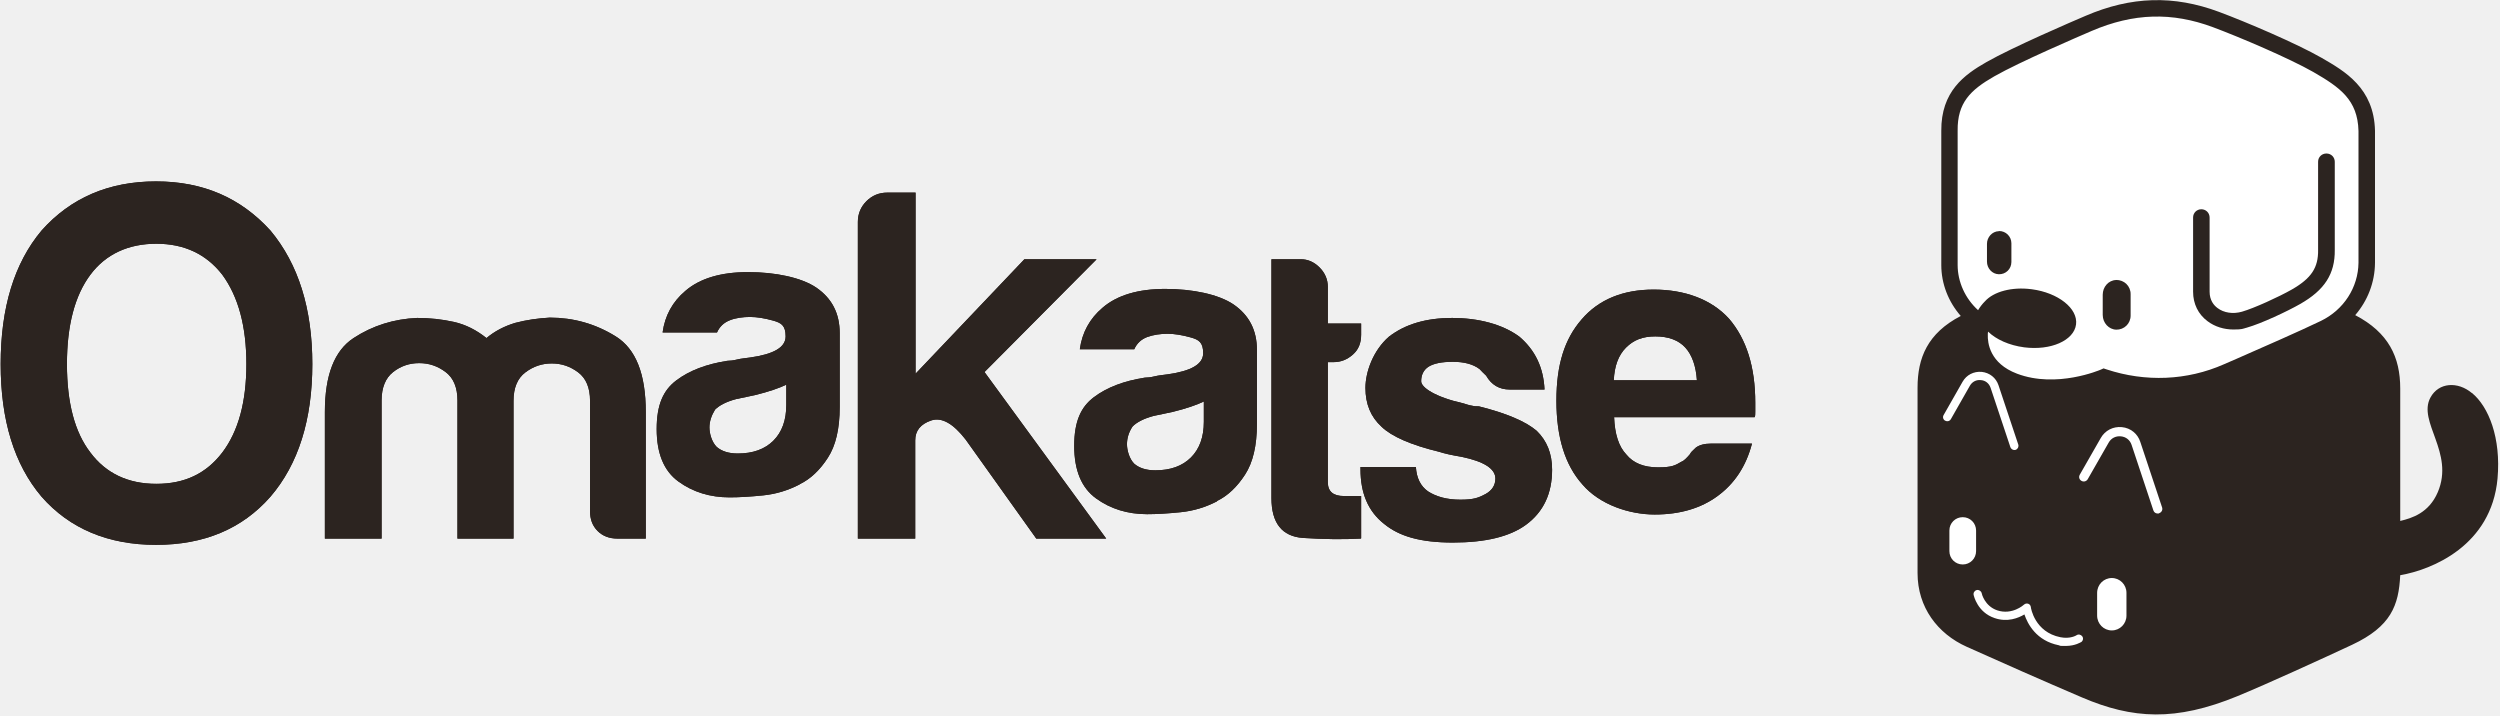
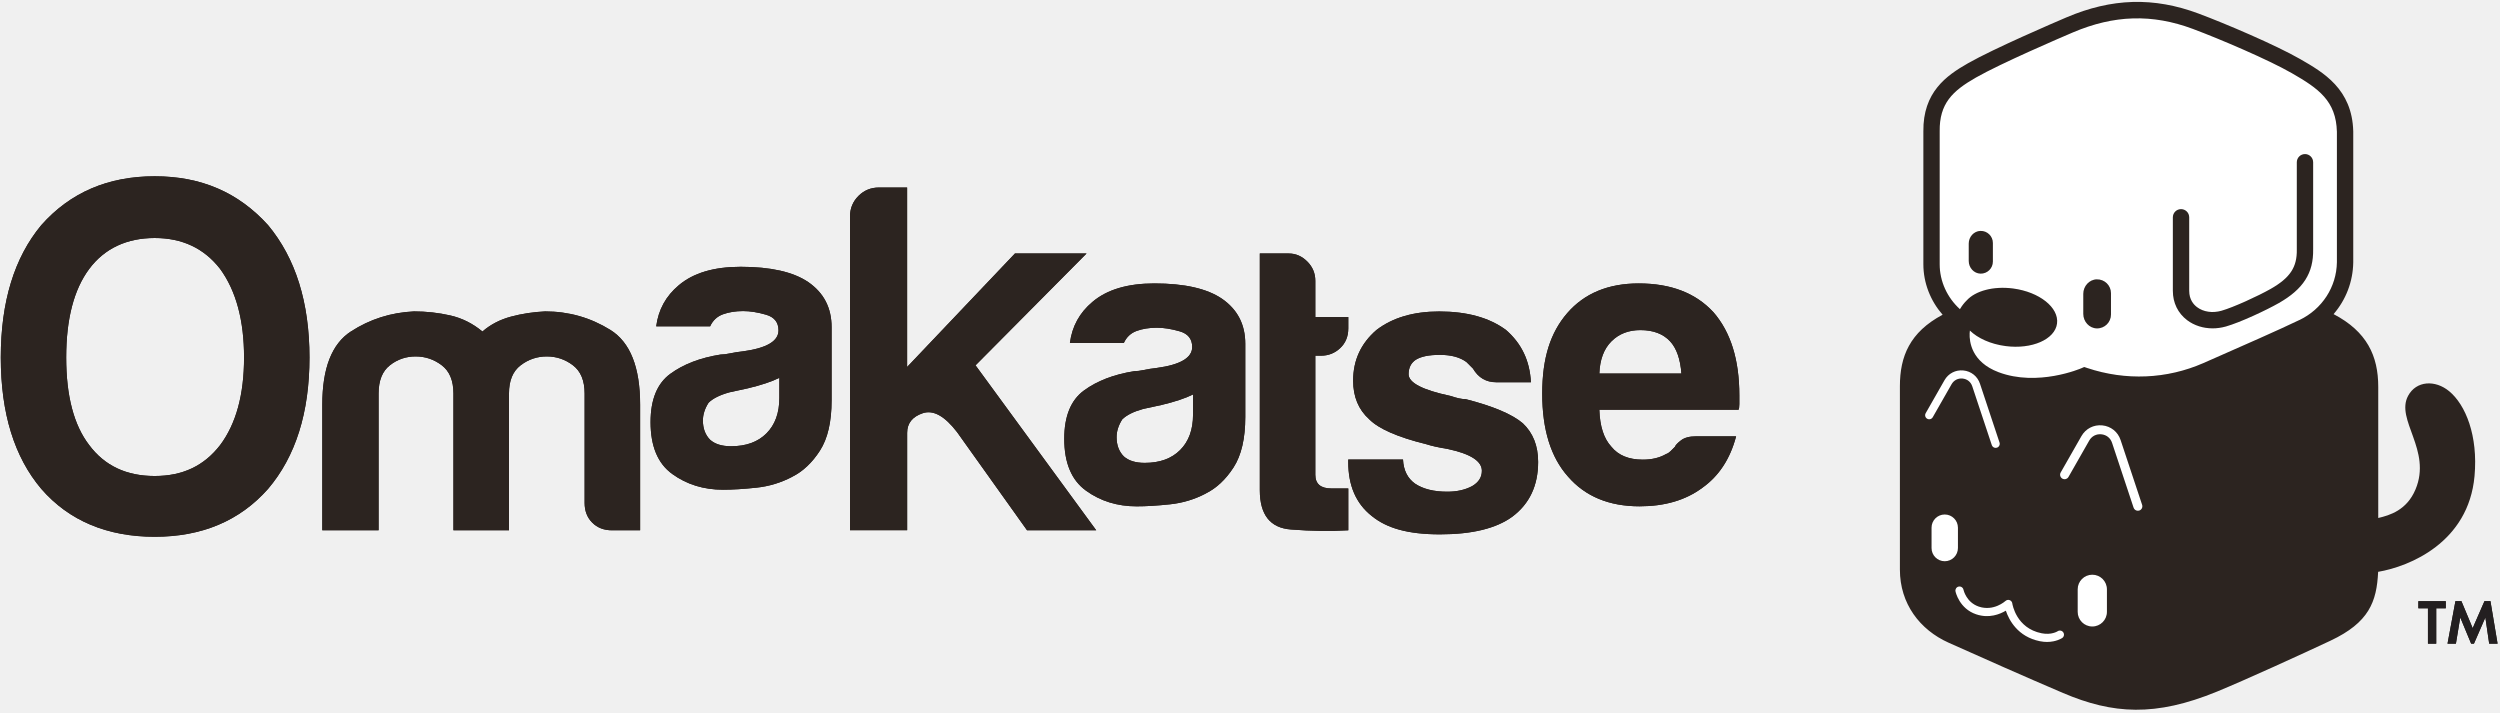
- <svg xmlns="http://www.w3.org/2000/svg" width="758" height="217" viewBox="0 0 758 217" fill="none">
-   <path d="M0.2 110.4C0.2 93.3 4.3 79.8 12.6 69.9C21.4 60 33 55 47.3 55C61.6 55 73 60 82 69.9C90.5 80.1 94.7 93.6 94.7 110.4C94.7 127.2 90.5 140.7 82 150.6C73.4 160.4 61.8 165.2 47.3 165.2C32.8 165.2 21.1 160.3 12.6 150.6C4.3 140.8 0.2 127.4 0.2 110.4ZM20.3 110.4C20.3 122.2 22.7 131.1 27.4 137.2C32.1 143.5 38.8 146.7 47.4 146.7C56 146.7 62.5 143.6 67.4 137.2C72.3 130.7 74.7 121.8 74.7 110.4C74.7 99 72.3 90 67.4 83.3C62.5 77 55.8 73.9 47.4 73.9C39 73.9 32.1 77 27.4 83.3C22.7 89.6 20.3 98.6 20.3 110.4Z" fill="#2C2420" />
-   <path d="M155.7 163.3H138.7V121.4C138.7 117.5 137.5 114.6 135.1 112.8C132.7 111 130.1 110.1 127.1 110.1C124.1 110.1 121.5 111 119.2 112.8C116.9 114.6 115.7 117.5 115.7 121.4V163.3H98.5V124.9C98.5 113.7 101.4 106.3 107.2 102.5C113 98.7 119.5 96.7 126.5 96.4C130.3 96.4 134 96.8 137.6 97.6C141.2 98.4 144.5 100.1 147.5 102.5C150 100.4 152.9 98.9 156.2 97.9C159.6 97 163.1 96.5 166.7 96.3C173.9 96.3 180.6 98.2 186.7 102C192.8 105.8 195.8 113.4 195.8 124.9V163.3H187.2C184.7 163.3 182.7 162.5 181.2 161C179.6 159.4 178.9 157.4 178.9 155V121.5C178.9 117.6 177.7 114.7 175.3 112.9C172.9 111.1 170.3 110.2 167.3 110.2C164.3 110.2 161.7 111.1 159.3 112.9C156.9 114.7 155.7 117.6 155.7 121.5V163.4V163.3Z" fill="#2C2420" />
-   <path d="M242.4 146.9C238.9 148.7 235.3 149.8 231.4 150.2C227.5 150.6 224.1 150.8 221.2 150.8C215.3 150.8 210.1 149.2 205.7 146C201.3 142.8 199.1 137.5 199.1 130.1C199.1 122.7 201.1 118.3 205.1 115.3C209.1 112.3 214.2 110.4 220.5 109.4C221.3 109.4 222.3 109.3 223.5 109C224.7 108.7 226 108.6 227.4 108.4C234.6 107.4 238.2 105.3 238.2 102C238.2 98.7 236.9 97.9 234.4 97.2C231.9 96.5 229.5 96.1 227.4 96.1C225.3 96.1 223 96.4 221.3 97.1C219.5 97.8 218.2 99 217.4 100.8H200.9C201.6 95.7 203.9 91.5 207.8 88.2C212.2 84.4 218.6 82.5 226.8 82.5C235 82.5 242.9 84.1 247.5 87.2C252.3 90.5 254.6 95.1 254.6 101V123.4C254.6 130 253.4 135.1 251 138.8C248.6 142.5 245.8 145.2 242.5 146.8L242.4 146.9ZM238.5 116.6C236.2 117.7 233 118.8 228.9 119.8L223.2 121C220.2 121.8 218.1 122.9 216.8 124.2C215.7 126 215.1 127.8 215.1 129.6C215.1 131.4 215.8 134 217.3 135.5C218.8 136.8 220.9 137.5 223.7 137.5C228.3 137.5 231.9 136.2 234.5 133.6C237.1 131 238.4 127.4 238.4 122.8V116.7L238.5 116.6Z" fill="#2C2420" />
-   <path d="M260.1 163.3V67.3C260.1 64.8 261 62.7 262.7 61C264.4 59.3 266.5 58.4 269 58.4H277.6V113.3L310.6 78.6H332.5L298.5 112.8L335.4 163.3H314.2L292.8 133.3C289 128.4 285.5 126.4 282.3 127.5C279.1 128.6 277.5 130.6 277.5 133.5V163.3H260H260.1Z" fill="#2C2420" />
-   <path d="M369 152C365.5 153.8 361.9 154.9 358 155.3C354.1 155.7 350.7 155.9 347.8 155.9C341.9 155.9 336.7 154.3 332.3 151.1C327.9 147.9 325.7 142.6 325.7 135.2C325.7 127.8 327.7 123.4 331.7 120.4C335.7 117.4 340.8 115.5 347.1 114.5C347.9 114.5 348.9 114.4 350.1 114.1C351.3 113.8 352.6 113.7 354 113.5C361.2 112.5 364.8 110.4 364.8 107.1C364.8 103.8 363.5 103 361 102.3C358.5 101.6 356.1 101.2 354 101.2C351.9 101.2 349.7 101.5 347.8 102.2C346 102.9 344.7 104.1 343.9 105.9H327.4C328.1 100.8 330.4 96.6 334.3 93.3C338.7 89.5 345.1 87.6 353.3 87.6C361.5 87.6 369.4 89.2 374 92.3C378.8 95.6 381.1 100.2 381.1 106.1V128.5C381.1 135.1 379.9 140.2 377.5 143.9C375.1 147.6 372.3 150.3 369 151.9V152ZM365.1 121.7C362.8 122.8 359.6 123.9 355.5 124.9L349.8 126.1C346.8 126.9 344.7 128 343.4 129.3C342.2 131.1 341.7 132.9 341.7 134.7C341.7 136.5 342.4 139.1 343.9 140.6C345.4 141.9 347.5 142.6 350.3 142.6C354.9 142.6 358.5 141.3 361.1 138.7C363.7 136.1 365 132.5 365 127.9V121.8L365.1 121.7Z" fill="#2C2420" />
-   <path d="M412.6 163.3C407.2 163.6 401.3 163.5 395 163.1C388.7 162.6 385.5 158.6 385.5 151V78.6H394.4C396.5 78.6 398.4 79.4 400.1 81.1C401.7 82.7 402.6 84.7 402.6 87V98.1H412.7V101.5C412.7 104 411.9 106 410.2 107.5C408.5 109 406.6 109.8 404.3 109.8H402.6V146.2C402.6 149 404.2 150.4 407.5 150.4H412.7V163.2L412.6 163.3Z" fill="#2C2420" />
-   <path d="M412.6 141.6H429.3C429.5 144.9 430.7 147.4 433 149C435.5 150.6 438.7 151.5 442.8 151.5C446.9 151.5 448.3 150.9 450.4 149.8C452.4 148.7 453.4 147.1 453.4 145.1C453.4 142.1 449.9 139.9 443.1 138.5C440.1 138 437.9 137.5 436.4 137C427.7 134.9 421.9 132.3 418.9 129.4C415.6 126.4 414 122.5 414 117.6C414 112.7 416.4 106.2 421.1 102.1C426 98.3 432.4 96.4 440.3 96.4C448.2 96.4 455.6 98.3 460.7 102.1C465.5 106.2 468 111.5 468.3 118.1H457.7C454.6 118.1 452.2 116.7 450.6 113.9C449.9 113.3 449.3 112.6 448.6 111.9C446.6 110.4 443.9 109.7 440.5 109.7C437.1 109.7 434.7 110.2 433.1 111.2C431.6 112.2 430.9 113.7 430.9 115.6C430.9 117.5 435.2 120.4 443.7 122.3C444.7 122.6 445.5 122.9 446.3 123C447 123.2 447.7 123.2 448.4 123.2C456.8 125.3 462.6 127.8 465.9 130.6C469 133.6 470.6 137.5 470.6 142.4C470.6 149.6 468 155.2 462.7 159.1C457.8 162.7 450.4 164.5 440.5 164.5C430.6 164.5 424.2 162.6 419.6 158.8C414.8 155 412.5 149.5 412.5 142.3V141.6H412.6Z" fill="#2C2420" />
-   <path d="M518.9 134.5H531.2C529.4 141.4 525.9 146.6 520.9 150.3C515.8 154.1 509.4 156 501.7 156C494 156 485 153 479.8 146.9C474.5 141 471.9 132.5 471.9 121.5C471.9 110.5 474.4 102.8 479.5 96.9C484.7 90.8 492.1 87.8 501.4 87.8C510.7 87.8 518.9 90.7 524.3 96.7C529.5 102.8 532.2 111.2 532.2 122.1V124.8C532.2 125.6 532.2 126.2 532 126.5H489.4C489.6 131.6 490.8 135.4 493.1 137.8C495.2 140.4 498.4 141.7 502.7 141.7C507 141.7 507.9 141.1 509.8 140C510.3 139.8 510.7 139.5 511.1 139.1C511.5 138.7 512 138.2 512.4 137.7C512.6 137.2 513.2 136.6 514.2 135.7C515.3 134.9 516.8 134.5 518.8 134.5H518.9ZM489.4 115.3H514.5C514.2 110.9 513 107.6 511 105.4C508.9 103.1 505.8 102 501.9 102C498 102 495.3 103.1 493 105.4C490.7 107.7 489.5 111 489.3 115.3H489.4Z" fill="#2C2420" />
-   <path d="M0.2 110.4C0.2 93.3 4.3 79.8 12.6 69.9C21.4 60 33 55 47.3 55C61.6 55 73 60 82 69.9C90.5 80.1 94.7 93.6 94.7 110.4C94.7 127.2 90.5 140.7 82 150.6C73.4 160.4 61.8 165.2 47.3 165.2C32.8 165.2 21.1 160.3 12.6 150.6C4.3 140.8 0.2 127.4 0.2 110.4ZM20.3 110.4C20.3 122.2 22.7 131.1 27.4 137.2C32.1 143.5 38.8 146.7 47.4 146.7C56 146.7 62.5 143.6 67.4 137.2C72.3 130.7 74.7 121.8 74.7 110.4C74.7 99 72.3 90 67.4 83.3C62.5 77 55.8 73.9 47.4 73.9C39 73.9 32.1 77 27.4 83.3C22.7 89.6 20.3 98.6 20.3 110.4Z" fill="#2C2420" />
-   <path d="M155.7 163.3H138.7V121.4C138.7 117.5 137.5 114.6 135.1 112.8C132.7 111 130.1 110.1 127.1 110.1C124.1 110.1 121.5 111 119.2 112.8C116.9 114.6 115.7 117.5 115.7 121.4V163.3H98.5V124.9C98.5 113.7 101.4 106.3 107.2 102.5C113 98.7 119.5 96.7 126.5 96.4C130.3 96.4 134 96.8 137.6 97.6C141.2 98.4 144.5 100.1 147.5 102.5C150 100.4 152.9 98.9 156.2 97.9C159.6 97 163.1 96.5 166.7 96.3C173.9 96.3 180.6 98.2 186.7 102C192.8 105.8 195.8 113.4 195.8 124.9V163.3H187.2C184.7 163.3 182.7 162.5 181.2 161C179.6 159.4 178.9 157.4 178.9 155V121.5C178.9 117.6 177.7 114.7 175.3 112.9C172.9 111.1 170.3 110.2 167.3 110.2C164.3 110.2 161.7 111.1 159.3 112.9C156.9 114.7 155.7 117.6 155.7 121.5V163.4V163.3Z" fill="#2C2420" />
-   <path d="M242.4 146.9C238.9 148.7 235.3 149.8 231.4 150.2C227.5 150.6 224.1 150.8 221.2 150.8C215.3 150.8 210.1 149.2 205.7 146C201.3 142.8 199.1 137.5 199.1 130.1C199.1 122.7 201.1 118.3 205.1 115.3C209.1 112.3 214.2 110.4 220.5 109.4C221.3 109.4 222.3 109.3 223.5 109C224.7 108.7 226 108.6 227.4 108.4C234.6 107.4 238.2 105.3 238.2 102C238.2 98.7 236.9 97.9 234.4 97.2C231.9 96.5 229.5 96.1 227.4 96.1C225.3 96.1 223 96.4 221.3 97.1C219.5 97.8 218.2 99 217.4 100.8H200.9C201.6 95.7 203.9 91.5 207.8 88.2C212.2 84.4 218.6 82.5 226.8 82.5C235 82.5 242.9 84.1 247.5 87.2C252.3 90.5 254.6 95.1 254.6 101V123.4C254.6 130 253.4 135.1 251 138.8C248.6 142.5 245.8 145.2 242.5 146.8L242.4 146.9ZM238.5 116.6C236.2 117.7 233 118.8 228.9 119.8L223.2 121C220.2 121.8 218.1 122.9 216.8 124.2C215.7 126 215.1 127.8 215.1 129.6C215.1 131.4 215.8 134 217.3 135.5C218.8 136.8 220.9 137.5 223.7 137.5C228.3 137.5 231.9 136.2 234.5 133.6C237.1 131 238.4 127.4 238.4 122.8V116.7L238.5 116.6Z" fill="#2C2420" />
-   <path d="M260.1 163.3V67.3C260.1 64.8 261 62.7 262.7 61C264.4 59.3 266.5 58.4 269 58.4H277.6V113.3L310.6 78.6H332.5L298.5 112.8L335.4 163.3H314.2L292.8 133.3C289 128.4 285.5 126.4 282.3 127.5C279.1 128.6 277.5 130.6 277.5 133.5V163.3H260H260.1Z" fill="#2C2420" />
-   <path d="M369 152C365.5 153.8 361.9 154.9 358 155.3C354.1 155.7 350.7 155.9 347.8 155.9C341.9 155.9 336.7 154.3 332.3 151.1C327.9 147.9 325.7 142.6 325.7 135.2C325.7 127.8 327.7 123.4 331.7 120.4C335.7 117.4 340.8 115.5 347.1 114.5C347.9 114.5 348.9 114.4 350.1 114.1C351.3 113.8 352.6 113.7 354 113.5C361.2 112.5 364.8 110.4 364.8 107.1C364.8 103.8 363.5 103 361 102.3C358.5 101.6 356.1 101.2 354 101.2C351.9 101.2 349.7 101.5 347.8 102.2C346 102.9 344.7 104.1 343.9 105.9H327.4C328.1 100.8 330.4 96.6 334.3 93.3C338.7 89.5 345.1 87.6 353.3 87.6C361.5 87.6 369.4 89.2 374 92.3C378.8 95.6 381.1 100.2 381.1 106.1V128.5C381.1 135.1 379.9 140.2 377.5 143.9C375.1 147.6 372.3 150.3 369 151.9V152ZM365.1 121.7C362.8 122.8 359.6 123.9 355.5 124.9L349.8 126.1C346.8 126.9 344.7 128 343.4 129.3C342.2 131.1 341.7 132.9 341.7 134.7C341.7 136.5 342.4 139.1 343.9 140.6C345.4 141.9 347.5 142.6 350.3 142.6C354.9 142.6 358.5 141.3 361.1 138.7C363.7 136.1 365 132.5 365 127.9V121.8L365.1 121.7Z" fill="#2C2420" />
-   <path d="M412.6 163.3C407.2 163.6 401.3 163.5 395 163.1C388.7 162.6 385.5 158.6 385.5 151V78.6H394.4C396.5 78.6 398.4 79.4 400.1 81.1C401.7 82.7 402.6 84.7 402.6 87V98.1H412.7V101.5C412.7 104 411.9 106 410.2 107.5C408.5 109 406.6 109.8 404.3 109.8H402.6V146.2C402.6 149 404.2 150.4 407.5 150.4H412.7V163.2L412.6 163.3Z" fill="#2C2420" />
-   <path d="M412.6 141.6H429.3C429.5 144.9 430.7 147.4 433 149C435.5 150.6 438.7 151.5 442.8 151.5C446.9 151.5 448.3 150.9 450.4 149.8C452.4 148.7 453.4 147.1 453.4 145.1C453.4 142.1 449.9 139.9 443.1 138.5C440.1 138 437.9 137.5 436.4 137C427.7 134.9 421.9 132.3 418.9 129.4C415.6 126.4 414 122.5 414 117.6C414 112.7 416.4 106.2 421.1 102.1C426 98.3 432.4 96.4 440.3 96.4C448.2 96.4 455.6 98.3 460.7 102.1C465.5 106.2 468 111.5 468.3 118.1H457.7C454.6 118.1 452.2 116.7 450.6 113.9C449.9 113.3 449.3 112.6 448.6 111.9C446.6 110.4 443.9 109.7 440.5 109.7C437.1 109.7 434.7 110.2 433.1 111.2C431.6 112.2 430.9 113.7 430.9 115.6C430.9 117.5 435.2 120.4 443.7 122.3C444.7 122.6 445.5 122.9 446.3 123C447 123.2 447.7 123.2 448.4 123.2C456.8 125.3 462.6 127.8 465.9 130.6C469 133.6 470.6 137.5 470.6 142.4C470.6 149.6 468 155.2 462.7 159.1C457.8 162.7 450.4 164.5 440.5 164.5C430.6 164.5 424.2 162.6 419.6 158.8C414.8 155 412.5 149.5 412.5 142.3V141.6H412.6Z" fill="#2C2420" />
-   <path d="M518.9 134.5H531.2C529.4 141.4 525.9 146.6 520.9 150.3C515.8 154.1 509.4 156 501.7 156C494 156 485 153 479.8 146.9C474.5 141 471.9 132.5 471.9 121.5C471.9 110.5 474.4 102.8 479.5 96.9C484.7 90.8 492.1 87.8 501.4 87.8C510.7 87.8 518.9 90.7 524.3 96.7C529.5 102.8 532.2 111.2 532.2 122.1V124.8C532.2 125.6 532.2 126.2 532 126.5H489.4C489.6 131.6 490.8 135.4 493.1 137.8C495.2 140.4 498.4 141.7 502.7 141.7C507 141.7 507.9 141.1 509.8 140C510.3 139.8 510.7 139.5 511.1 139.1C511.5 138.7 512 138.2 512.4 137.7C512.6 137.2 513.2 136.6 514.2 135.7C515.3 134.9 516.8 134.5 518.8 134.5H518.9ZM489.4 115.3H514.5C514.2 110.9 513 107.6 511 105.4C508.9 103.1 505.8 102 501.9 102C498 102 495.3 103.1 493 105.4C490.7 107.7 489.5 111 489.3 115.3H489.4Z" fill="#2C2420" />
-   <g clip-path="url(#clip0_480_266289)">
-     <path d="M629.65 192.6C629.55 192.65 627.75 193.8 624.75 193.2C617 191.65 615.85 184.35 615.8 184.05C615.75 183.6 615.4 183.2 615 183.05C614.55 182.9 614.1 183 613.75 183.3C613.6 183.45 610.1 186.55 605.6 185.05C601.8 183.8 600.9 180.05 600.9 179.85C600.75 179.2 600.1 178.75 599.4 178.9C598.75 179.05 598.3 179.7 598.45 180.4C598.45 180.6 599.6 185.7 604.8 187.4C608.7 188.7 612 187.4 613.85 186.3C614.8 189.15 617.45 194.3 624.3 195.65C625.1 195.8 625.8 195.85 626.45 195.85C629.3 195.85 631 194.7 631.1 194.65C631.65 194.25 631.8 193.5 631.45 192.9C631.05 192.35 630.3 192.15 629.7 192.55L629.65 192.6Z" fill="white" />
-     <path d="M599.15 160.9C599.15 158.65 597.35 156.85 595.1 156.85C592.85 156.85 591.05 158.65 591.05 160.9V167.15C591.05 169.4 592.85 171.2 595.1 171.2C597.35 171.2 599.15 169.4 599.15 167.15V160.9Z" fill="white" />
-     <path d="M640.25 175.3C637.8 175.3 635.8 177.3 635.8 179.8V186.7C635.8 189.2 637.8 191.2 640.25 191.2C642.7 191.2 644.7 189.2 644.7 186.7V179.8C644.7 177.3 642.7 175.3 640.25 175.3Z" fill="white" />
-     <path d="M591.45 127.1L597.2 117C597.9 115.75 599.15 115.1 600.55 115.25C601.95 115.4 603.05 116.3 603.5 117.6L609.5 135.6C609.65 136.1 610.15 136.45 610.7 136.45C611.25 136.45 610.95 136.45 611.1 136.4C611.75 136.2 612.1 135.45 611.9 134.8L605.9 116.8C605.15 114.55 603.2 112.95 600.8 112.75C598.4 112.5 596.2 113.65 595 115.75L589.25 125.85C588.9 126.45 589.1 127.2 589.7 127.55C590.3 127.9 591.05 127.7 591.4 127.1H591.45Z" fill="white" />
-     <path d="M648.95 134.05C648.1 131.55 645.95 129.8 643.35 129.55C640.7 129.3 638.25 130.55 636.95 132.85L630.6 143.95C630.2 144.6 630.45 145.45 631.1 145.85C631.75 146.25 632.6 146 633 145.35L639.35 134.25C640.15 132.9 641.5 132.2 643.05 132.35C644.6 132.5 645.85 133.5 646.3 134.95L652.9 154.8C653.1 155.4 653.65 155.75 654.2 155.75C654.75 155.75 654.5 155.75 654.65 155.7C655.35 155.45 655.75 154.7 655.55 153.95L648.95 134.1V134.05Z" fill="white" />
-     <path d="M715.1 39.75C714.85 30.3 709.5 26.5 701.35 21.85C694.1 17.65 679.05 11.3 671.05 8.3C658.6 3.65 646.95 4 634.3 9.4C630.7 10.95 612.4 18.8 604.7 23.2C597.4 27.35 593.5 31.2 593.6 39.7V80.35C593.6 85.55 595.9 90.55 599.8 94.1C600.4 93.1 601.1 92.15 601.9 91.4C604.5 88.5 610 86.95 616.05 87.75C624.1 88.8 630.15 93.6 629.5 98.45C628.85 103.3 621.8 106.4 613.75 105.35C609.15 104.75 605.25 102.95 602.85 100.6C602.85 100.9 602.8 101.15 602.75 101.45C602.65 104 603.3 110.2 611.6 113.35C623.6 117.9 636.8 112.2 636.95 112.15L637.85 111.75L638.75 112.05C650.5 116 663.15 115.45 674.35 110.5L678.15 108.85C685.9 105.45 697.55 100.3 703.75 97.35C710.7 94 715.05 87.25 715.15 79.7V39.75H715.1ZM609.85 79.45C609.85 81.5 608.15 83.2 606.05 83.15C604 83.1 602.45 81.3 602.45 79.3V73.95C602.45 71.9 604 70.15 606.05 70.1C608.15 70.05 609.85 71.7 609.85 73.8V79.5V79.45ZM646 95.65C646 98.05 644.05 99.95 641.65 99.9C639.3 99.85 637.55 97.8 637.55 95.45V89.3C637.55 86.95 639.35 84.9 641.65 84.85C644.05 84.8 646 86.7 646 89.1V95.65ZM707.85 75.75C707.95 83 704.8 87.9 697.3 92.2C693.55 94.35 685.55 98.1 681.15 99.35C679.8 99.75 678.45 99.9 677.1 99.9C674.25 99.9 671.5 99.05 669.3 97.4C666.5 95.25 664.9 92.1 664.9 88.45V65.95C664.9 64.55 666 63.45 667.4 63.45C668.8 63.45 669.9 64.55 669.9 65.95V88.45C669.9 91.05 671.2 92.6 672.3 93.4C674.25 94.85 677.05 95.3 679.75 94.5C683.4 93.45 690.95 90 694.8 87.8C700.75 84.45 702.9 81.15 702.8 75.75V49.05C702.8 47.65 703.9 46.55 705.3 46.55C706.7 46.55 707.8 47.65 707.8 49.05V75.75H707.85Z" fill="white" />
-     <path d="M705.35 46.55C703.95 46.55 702.85 47.65 702.85 49.05V75.75C702.95 81.15 700.8 84.4 694.85 87.8C691 90 683.45 93.45 679.8 94.5C677.05 95.3 674.25 94.85 672.35 93.4C671.25 92.6 669.95 91.05 669.95 88.45V65.95C669.95 64.55 668.85 63.45 667.45 63.45C666.05 63.45 664.95 64.55 664.95 65.95V88.45C664.95 92.1 666.5 95.3 669.35 97.4C671.55 99.05 674.3 99.9 677.15 99.9C680 99.9 679.85 99.7 681.2 99.35C685.65 98.1 693.6 94.35 697.35 92.2C704.85 87.95 708 83 707.9 75.75V49.05C707.9 47.65 706.8 46.55 705.4 46.55H705.35Z" fill="#2C2420" />
-     <path d="M606.05 70.1C604 70.15 602.45 71.95 602.45 73.95V79.3C602.45 81.35 604 83.1 606.05 83.15C608.15 83.2 609.85 81.55 609.85 79.45V73.75C609.85 71.7 608.15 70 606.05 70.05V70.1Z" fill="#2C2420" />
-     <path d="M641.65 84.9C639.3 84.95 637.55 87 637.55 89.35V95.5C637.55 97.85 639.35 99.9 641.65 99.95C644.05 100 646 98.1 646 95.7V89.15C646 86.75 644.05 84.85 641.65 84.9Z" fill="#2C2420" />
-     <path d="M749.45 119.15C745.2 115.6 739.4 115.9 736.9 120.55C732.95 127.9 744.25 137.2 739.15 149.2C736.45 155.55 731.3 157.1 727.75 157.95V117.8C727.75 108.3 724.25 100.85 714.1 95.55C717.85 91.2 720.05 85.65 720.1 79.7V39.65C719.8 26.65 710.95 21.6 703.85 17.5C696.35 13.2 681 6.65 672.8 3.6C659.1 -1.5 646.2 -1.15 632.35 4.8C628.7 6.35 610.2 14.3 602.25 18.85C595.6 22.65 588.5 27.7 588.6 39.7V80.35C588.6 86.05 590.75 91.5 594.5 95.8C584.4 101.05 581.4 108.55 581.4 117.55V173.75C581.4 184.15 587.5 192.15 596.3 196.1C606.3 200.6 619.75 206.55 631.35 211.5C646.6 218 659.6 218.8 678.45 211.05C687.1 207.5 704.6 199.5 713.15 195.5C724.95 189.95 727.3 183.6 727.75 174.4C737.35 172.75 755.4 165.45 757.25 145.1C758.35 132.75 754.55 123.3 749.5 119.15H749.45ZM589.75 127.55C589.15 127.2 588.95 126.45 589.3 125.85L595.05 115.75C596.25 113.65 598.45 112.55 600.85 112.75C603.25 113 605.2 114.55 605.95 116.8L611.95 134.8C612.15 135.45 611.8 136.15 611.15 136.4C611 136.4 610.9 136.45 610.75 136.45C610.25 136.45 609.75 136.1 609.55 135.6L603.55 117.6C603.1 116.25 602 115.35 600.6 115.25C599.2 115.1 597.95 115.75 597.25 117L591.5 127.1C591.15 127.7 590.4 127.9 589.8 127.55H589.75ZM595.1 171.15C592.85 171.15 591.05 169.35 591.05 167.1V160.85C591.05 158.6 592.85 156.8 595.1 156.8C597.35 156.8 599.15 158.6 599.15 160.85V167.1C599.15 169.35 597.35 171.15 595.1 171.15ZM631.05 194.65C630.95 194.7 629.2 195.85 626.4 195.85C623.6 195.85 625 195.8 624.25 195.65C617.4 194.3 614.75 189.15 613.8 186.3C611.95 187.4 608.65 188.75 604.75 187.4C599.55 185.65 598.45 180.6 598.4 180.4C598.25 179.7 598.7 179.05 599.35 178.9C600 178.75 600.7 179.2 600.85 179.85C600.85 180 601.75 183.75 605.55 185.05C610.05 186.55 613.55 183.45 613.7 183.3C614.05 183 614.55 182.9 614.95 183.05C615.4 183.2 615.7 183.6 615.75 184.05C615.75 184.35 616.95 191.65 624.7 193.2C627.7 193.8 629.55 192.65 629.6 192.6C630.2 192.2 630.95 192.4 631.35 192.95C631.75 193.5 631.6 194.3 631 194.7L631.05 194.65ZM644.75 186.65C644.75 189.15 642.75 191.15 640.3 191.15C637.85 191.15 635.85 189.15 635.85 186.65V179.75C635.85 177.25 637.85 175.25 640.3 175.25C642.75 175.25 644.75 177.25 644.75 179.75V186.65ZM654.65 155.65C654.5 155.7 654.35 155.7 654.2 155.7C653.6 155.7 653.1 155.35 652.9 154.75L646.3 134.9C645.8 133.4 644.6 132.45 643.05 132.3C641.5 132.15 640.1 132.85 639.35 134.2L633 145.3C632.6 145.95 631.8 146.2 631.1 145.8C630.4 145.4 630.2 144.6 630.6 143.9L636.95 132.8C638.25 130.5 640.7 129.25 643.35 129.5C646 129.75 648.15 131.5 648.95 134L655.55 153.85C655.8 154.6 655.4 155.35 654.65 155.6V155.65ZM703.7 97.3C697.5 100.3 685.85 105.4 678.1 108.8L674.3 110.45C663.1 115.4 650.5 115.9 638.7 112L637.8 111.7L636.9 112.1C636.75 112.15 623.55 117.85 611.55 113.3C603.25 110.15 602.6 103.95 602.7 101.4C602.7 101.1 602.7 100.8 602.8 100.55C605.2 102.9 609.15 104.7 613.7 105.3C621.75 106.35 628.8 103.25 629.45 98.4C630.1 93.55 624.05 88.75 616 87.7C609.95 86.9 604.45 88.45 601.85 91.35C601.05 92.15 600.35 93.05 599.75 94.05C595.85 90.5 593.55 85.5 593.55 80.3V39.65C593.45 31.15 597.4 27.3 604.65 23.15C612.35 18.75 630.65 10.9 634.25 9.35C646.9 3.95 658.55 3.6 671 8.25C679.05 11.25 694.05 17.65 701.35 21.8C709.5 26.5 714.85 30.25 715.1 39.7V79.65C715 87.2 710.6 93.95 703.7 97.3Z" fill="#2C2420" />
+ <svg xmlns="http://www.w3.org/2000/svg" width="765" height="218" viewBox="0 0 765 218" fill="none">
+   <g clip-path="url(#clip0_196_1872)">
+     <path d="M0.24 109.4C0.24 92.34 4.37 78.83 12.65 68.87C21.48 58.92 33.04 53.94 47.33 53.94C61.62 53.94 72.99 58.92 82.01 68.87C90.47 79.03 94.7 92.54 94.7 109.4C94.7 126.26 90.47 139.67 82.01 149.62C73.36 159.37 61.8 164.25 47.33 164.25C32.86 164.25 21.11 159.37 12.65 149.62C4.38 139.87 0.24 126.46 0.24 109.4ZM20.26 109.4C20.26 121.18 22.61 130.12 27.31 136.21C32.01 142.51 38.68 145.66 47.33 145.66C55.98 145.66 62.46 142.51 67.35 136.21C72.23 129.71 74.68 120.78 74.68 109.4C74.68 98.02 72.24 88.98 67.35 82.28C62.46 75.99 55.79 72.83 47.33 72.83C38.87 72.83 32.01 75.98 27.31 82.28C22.61 88.58 20.26 97.62 20.26 109.4Z" fill="#2C2420" />
+     <path d="M155.74 162.26H138.75V120.4C138.75 116.46 137.56 113.59 135.18 111.78C132.8 109.97 130.13 109.07 127.18 109.07C124.23 109.07 121.6 109.97 119.3 111.78C117 113.59 115.85 116.46 115.85 120.4V162.26H98.62V123.85C98.62 112.69 101.53 105.22 107.36 101.44C113.18 97.67 119.63 95.62 126.69 95.29C130.46 95.29 134.16 95.7 137.77 96.52C141.38 97.34 144.66 98.98 147.62 101.44C150.08 99.31 153 97.79 156.36 96.89C159.72 95.99 163.21 95.46 166.82 95.29C174.04 95.29 180.69 97.18 186.77 100.95C192.84 104.73 195.88 112.36 195.88 123.85V162.27H187.26C184.8 162.27 182.78 161.49 181.23 159.93C179.67 158.37 178.89 156.36 178.89 153.9V120.4C178.89 116.46 177.7 113.59 175.32 111.78C172.94 109.97 170.27 109.07 167.32 109.07C164.37 109.07 161.69 109.97 159.32 111.78C156.94 113.59 155.75 116.46 155.75 120.4V162.26H155.74Z" fill="#2C2420" />
+     <path d="M242.41 145.91C238.96 147.72 235.31 148.82 231.45 149.23C227.59 149.64 224.19 149.85 221.23 149.85C215.32 149.85 210.15 148.25 205.72 145.05C201.29 141.85 199.07 136.56 199.07 129.17C199.07 122.28 201.08 117.35 205.1 114.4C209.12 111.45 214.25 109.48 220.49 108.49C221.31 108.49 222.3 108.37 223.45 108.12C224.6 107.87 225.91 107.67 227.39 107.5C234.61 106.52 238.22 104.38 238.22 101.1C238.22 98.64 236.95 97.04 234.41 96.3C231.86 95.56 229.52 95.19 227.39 95.19C225.09 95.19 223.04 95.52 221.24 96.17C219.43 96.83 218.12 98.06 217.3 99.86H200.8C201.46 94.77 203.76 90.59 207.69 87.3C212.12 83.53 218.44 81.64 226.65 81.64C235.84 81.64 242.73 83.2 247.33 86.32C252.09 89.61 254.47 94.2 254.47 100.11V122.51C254.47 129.08 253.28 134.2 250.9 137.9C248.52 141.59 245.69 144.26 242.4 145.9L242.41 145.91ZM238.47 115.62C236.17 116.77 232.97 117.84 228.87 118.82L223.21 120.05C220.25 120.87 218.12 121.94 216.81 123.25C215.66 125.06 215.09 126.86 215.09 128.67C215.09 131.13 215.83 133.1 217.31 134.58C218.79 135.9 220.92 136.55 223.71 136.55C228.3 136.55 231.92 135.24 234.54 132.61C237.16 129.99 238.48 126.37 238.48 121.78V115.63L238.47 115.62Z" fill="#2C2420" />
+     <path d="M260.1 162.27V66.24C260.1 63.78 260.96 61.69 262.68 59.96C264.4 58.24 266.49 57.38 268.96 57.38H277.58V112.29L310.57 77.57H332.48L298.51 111.79L335.44 162.26H314.27L292.85 132.22C289.07 127.3 285.59 125.37 282.39 126.43C279.19 127.5 277.59 129.51 277.59 132.46V162.25H260.11L260.1 162.27Z" fill="#2C2420" />
+     <path d="M369 151C365.55 152.81 361.9 153.91 358.04 154.32C354.18 154.73 350.78 154.94 347.82 154.94C341.91 154.94 336.74 153.34 332.31 150.14C327.88 146.94 325.66 141.65 325.66 134.26C325.66 127.37 327.67 122.44 331.69 119.49C335.71 116.54 340.84 114.57 347.08 113.58C347.9 113.58 348.89 113.46 350.04 113.21C351.19 112.96 352.5 112.76 353.98 112.59C361.2 111.61 364.81 109.47 364.81 106.19C364.81 103.73 363.54 102.13 361 101.39C358.45 100.65 356.11 100.28 353.98 100.28C351.68 100.28 349.63 100.61 347.83 101.26C346.02 101.92 344.71 103.15 343.89 104.95H327.39C328.05 99.86 330.35 95.68 334.28 92.39C338.71 88.62 345.03 86.73 353.24 86.73C362.43 86.73 369.32 88.29 373.92 91.41C378.68 94.7 381.06 99.29 381.06 105.2V127.6C381.06 134.17 379.87 139.29 377.49 142.99C375.11 146.68 372.28 149.35 368.99 150.99L369 151ZM365.06 120.71C362.76 121.86 359.56 122.93 355.46 123.91L349.8 125.14C346.84 125.96 344.71 127.03 343.4 128.34C342.25 130.15 341.68 131.95 341.68 133.76C341.68 136.22 342.42 138.19 343.9 139.67C345.38 140.99 347.51 141.64 350.3 141.64C354.89 141.64 358.51 140.33 361.13 137.7C363.75 135.08 365.07 131.46 365.07 126.87V120.72L365.06 120.71Z" fill="#2C2420" />
+     <path d="M412.58 162.27C407.16 162.6 401.29 162.52 394.98 162.02C388.66 161.53 385.5 157.51 385.5 149.96V77.57H394.37C396.5 77.57 398.39 78.39 400.03 80.03C401.67 81.67 402.49 83.64 402.49 85.94V97.02H412.58V100.47C412.58 102.93 411.76 104.94 410.12 106.5C408.48 108.06 406.51 108.84 404.21 108.84H402.49V145.28C402.49 148.07 404.13 149.47 407.41 149.47H412.58V162.27Z" fill="#2C2420" />
+     <path d="M412.58 140.61H429.32C429.48 143.9 430.71 146.36 433.01 148C435.47 149.64 438.75 150.46 442.86 150.46C445.82 150.46 448.36 149.89 450.49 148.74C452.46 147.59 453.45 146.03 453.45 144.06C453.45 141.11 450 138.89 443.11 137.41C440.15 136.92 437.94 136.42 436.46 135.93C427.76 133.8 421.93 131.25 418.98 128.3C415.7 125.35 414.06 121.41 414.06 116.48C414.06 110.24 416.44 105.07 421.2 100.97C426.12 97.2 432.53 95.31 440.4 95.31C448.93 95.31 455.75 97.2 460.83 100.97C465.59 105.08 468.13 110.41 468.46 116.97H457.87C454.75 116.97 452.37 115.58 450.73 112.78C450.07 112.13 449.41 111.47 448.76 110.81C446.79 109.33 444.08 108.59 440.64 108.59C437.2 108.59 434.89 109.08 433.25 110.07C431.77 111.05 431.03 112.53 431.03 114.5C431.03 117.13 435.3 119.34 443.83 121.15C444.82 121.48 445.68 121.73 446.42 121.89C447.16 122.06 447.85 122.14 448.51 122.14C456.88 124.28 462.71 126.74 465.99 129.53C469.11 132.48 470.67 136.42 470.67 141.35C470.67 148.57 468.04 154.15 462.79 158.09C457.87 161.7 450.48 163.51 440.63 163.51C430.78 163.51 424.3 161.62 419.7 157.85C414.94 154.08 412.56 148.58 412.56 141.35V140.61H412.58Z" fill="#2C2420" />
+     <path d="M518.94 133.51H531.25C529.44 140.4 525.99 145.66 520.91 149.27C515.82 153.05 509.42 154.93 501.71 154.93C492.36 154.93 485.05 151.89 479.8 145.82C474.54 139.91 471.92 131.46 471.92 120.46C471.92 109.46 474.46 101.75 479.55 95.84C484.8 89.77 492.11 86.73 501.46 86.73C511.31 86.73 518.94 89.68 524.36 95.59C529.61 101.66 532.24 110.12 532.24 120.95V123.66C532.24 124.48 532.15 125.06 531.99 125.38H489.4C489.56 130.47 490.79 134.24 493.09 136.71C495.22 139.34 498.42 140.65 502.69 140.65C505.48 140.65 507.86 140.08 509.83 138.93C510.32 138.77 510.77 138.48 511.18 138.07C511.59 137.66 512.04 137.21 512.53 136.72C512.69 136.23 513.31 135.57 514.38 134.75C515.44 133.93 516.96 133.52 518.94 133.52V133.51ZM489.4 114.31H514.51C514.18 109.88 513.03 106.6 511.06 104.46C508.93 102.16 505.89 101.01 501.95 101.01C498.34 101.01 495.38 102.16 493.09 104.46C490.79 106.76 489.56 110.04 489.4 114.31Z" fill="#2C2420" />
+     <path d="M0.24 109.4C0.24 92.34 4.37 78.83 12.65 68.87C21.48 58.92 33.04 53.94 47.33 53.94C61.62 53.94 72.99 58.92 82.01 68.87C90.47 79.03 94.7 92.54 94.7 109.4C94.7 126.26 90.47 139.67 82.01 149.62C73.36 159.37 61.8 164.25 47.33 164.25C32.86 164.25 21.11 159.37 12.65 149.62C4.38 139.87 0.24 126.46 0.24 109.4ZM20.26 109.4C20.26 121.18 22.61 130.12 27.31 136.21C32.01 142.51 38.68 145.66 47.33 145.66C55.98 145.66 62.46 142.51 67.35 136.21C72.23 129.71 74.68 120.78 74.68 109.4C74.68 98.02 72.24 88.98 67.35 82.28C62.46 75.99 55.79 72.83 47.33 72.83C38.87 72.83 32.01 75.98 27.31 82.28C22.61 88.58 20.26 97.62 20.26 109.4Z" fill="#2C2420" />
+     <path d="M155.74 162.26H138.75V120.4C138.75 116.46 137.56 113.59 135.18 111.78C132.8 109.97 130.13 109.07 127.18 109.07C124.23 109.07 121.6 109.97 119.3 111.78C117 113.59 115.85 116.46 115.85 120.4V162.26H98.62V123.85C98.62 112.69 101.53 105.22 107.36 101.44C113.18 97.67 119.63 95.62 126.69 95.29C130.46 95.29 134.16 95.7 137.77 96.52C141.38 97.34 144.66 98.98 147.62 101.44C150.08 99.31 153 97.79 156.36 96.89C159.72 95.99 163.21 95.46 166.82 95.29C174.04 95.29 180.69 97.18 186.77 100.95C192.84 104.73 195.88 112.36 195.88 123.85V162.27H187.26C184.8 162.27 182.78 161.49 181.23 159.93C179.67 158.37 178.89 156.36 178.89 153.9V120.4C178.89 116.46 177.7 113.59 175.32 111.78C172.94 109.97 170.27 109.07 167.32 109.07C164.37 109.07 161.69 109.97 159.32 111.78C156.94 113.59 155.75 116.46 155.75 120.4V162.26H155.74Z" fill="#2C2420" />
+     <path d="M242.41 145.91C238.96 147.72 235.31 148.82 231.45 149.23C227.59 149.64 224.19 149.85 221.23 149.85C215.32 149.85 210.15 148.25 205.72 145.05C201.29 141.85 199.07 136.56 199.07 129.17C199.07 122.28 201.08 117.35 205.1 114.4C209.12 111.45 214.25 109.48 220.49 108.49C221.31 108.49 222.3 108.37 223.45 108.12C224.6 107.87 225.91 107.67 227.39 107.5C234.61 106.52 238.22 104.38 238.22 101.1C238.22 98.64 236.95 97.04 234.41 96.3C231.86 95.56 229.52 95.19 227.39 95.19C225.09 95.19 223.04 95.52 221.24 96.17C219.43 96.83 218.12 98.06 217.3 99.86H200.8C201.46 94.77 203.76 90.59 207.69 87.3C212.12 83.53 218.44 81.64 226.65 81.64C235.84 81.64 242.73 83.2 247.33 86.32C252.09 89.61 254.47 94.2 254.47 100.11V122.51C254.47 129.08 253.28 134.2 250.9 137.9C248.52 141.59 245.69 144.26 242.4 145.9L242.41 145.91ZM238.47 115.62C236.17 116.77 232.97 117.84 228.87 118.82L223.21 120.05C220.25 120.87 218.12 121.94 216.81 123.25C215.66 125.06 215.09 126.86 215.09 128.67C215.09 131.13 215.83 133.1 217.31 134.58C218.79 135.9 220.92 136.55 223.71 136.55C228.3 136.55 231.92 135.24 234.54 132.61C237.16 129.99 238.48 126.37 238.48 121.78V115.63L238.47 115.62Z" fill="#2C2420" />
+     <path d="M260.1 162.27V66.24C260.1 63.78 260.96 61.69 262.68 59.96C264.4 58.24 266.49 57.38 268.96 57.38H277.58V112.29L310.57 77.57H332.48L298.51 111.79L335.44 162.26H314.27L292.85 132.22C289.07 127.3 285.59 125.37 282.39 126.43C279.19 127.5 277.59 129.51 277.59 132.46V162.25H260.11L260.1 162.27Z" fill="#2C2420" />
+     <path d="M369 151C365.55 152.81 361.9 153.91 358.04 154.32C354.18 154.73 350.78 154.94 347.82 154.94C341.91 154.94 336.74 153.34 332.31 150.14C327.88 146.94 325.66 141.65 325.66 134.26C325.66 127.37 327.67 122.44 331.69 119.49C335.71 116.54 340.84 114.57 347.08 113.58C347.9 113.58 348.89 113.46 350.04 113.21C351.19 112.96 352.5 112.76 353.98 112.59C361.2 111.61 364.81 109.47 364.81 106.19C364.81 103.73 363.54 102.13 361 101.39C358.45 100.65 356.11 100.28 353.98 100.28C351.68 100.28 349.63 100.61 347.83 101.26C346.02 101.92 344.71 103.15 343.89 104.95H327.39C328.05 99.86 330.35 95.68 334.28 92.39C338.71 88.62 345.03 86.73 353.24 86.73C362.43 86.73 369.32 88.29 373.92 91.41C378.68 94.7 381.06 99.29 381.06 105.2V127.6C381.06 134.17 379.87 139.29 377.49 142.99C375.11 146.68 372.28 149.35 368.99 150.99L369 151ZM365.06 120.71C362.76 121.86 359.56 122.93 355.46 123.91L349.8 125.14C346.84 125.96 344.71 127.03 343.4 128.34C342.25 130.15 341.68 131.95 341.68 133.76C341.68 136.22 342.42 138.19 343.9 139.67C345.38 140.99 347.51 141.64 350.3 141.64C354.89 141.64 358.51 140.33 361.13 137.7C363.75 135.08 365.07 131.46 365.07 126.87V120.72L365.06 120.71Z" fill="#2C2420" />
+     <path d="M412.58 162.27C407.16 162.6 401.29 162.52 394.98 162.02C388.66 161.53 385.5 157.51 385.5 149.96V77.57H394.37C396.5 77.57 398.39 78.39 400.03 80.03C401.67 81.67 402.49 83.64 402.49 85.94V97.02H412.58V100.47C412.58 102.93 411.76 104.94 410.12 106.5C408.48 108.06 406.51 108.84 404.21 108.84H402.49V145.28C402.49 148.07 404.13 149.47 407.41 149.47H412.58V162.27Z" fill="#2C2420" />
+     <path d="M412.58 140.61H429.32C429.48 143.9 430.71 146.36 433.01 148C435.47 149.64 438.75 150.46 442.86 150.46C445.82 150.46 448.36 149.89 450.49 148.74C452.46 147.59 453.45 146.03 453.45 144.06C453.45 141.11 450 138.89 443.11 137.41C440.15 136.92 437.94 136.42 436.46 135.93C427.76 133.8 421.93 131.25 418.98 128.3C415.7 125.35 414.06 121.41 414.06 116.48C414.06 110.24 416.44 105.07 421.2 100.97C426.12 97.2 432.53 95.31 440.4 95.31C448.93 95.31 455.75 97.2 460.83 100.97C465.59 105.08 468.13 110.41 468.46 116.97H457.87C454.75 116.97 452.37 115.58 450.73 112.78C450.07 112.13 449.41 111.47 448.76 110.81C446.79 109.33 444.08 108.59 440.64 108.59C437.2 108.59 434.89 109.08 433.25 110.07C431.77 111.05 431.03 112.53 431.03 114.5C431.03 117.13 435.3 119.34 443.83 121.15C444.82 121.48 445.68 121.73 446.42 121.89C447.16 122.06 447.85 122.14 448.51 122.14C456.88 124.28 462.71 126.74 465.99 129.53C469.11 132.48 470.67 136.42 470.67 141.35C470.67 148.57 468.04 154.15 462.79 158.09C457.87 161.7 450.48 163.51 440.63 163.51C430.78 163.51 424.3 161.62 419.7 157.85C414.94 154.08 412.56 148.58 412.56 141.35V140.61H412.58Z" fill="#2C2420" />
+     <path d="M518.94 133.51H531.25C529.44 140.4 525.99 145.66 520.91 149.27C515.82 153.05 509.42 154.93 501.71 154.93C492.36 154.93 485.05 151.89 479.8 145.82C474.54 139.91 471.92 131.46 471.92 120.46C471.92 109.46 474.46 101.75 479.55 95.84C484.8 89.77 492.11 86.73 501.46 86.73C511.31 86.73 518.94 89.68 524.36 95.59C529.61 101.66 532.24 110.12 532.24 120.95V123.66C532.24 124.48 532.15 125.06 531.99 125.38H489.4C489.56 130.47 490.79 134.24 493.09 136.71C495.22 139.34 498.42 140.65 502.69 140.65C505.48 140.65 507.86 140.08 509.83 138.93C510.32 138.77 510.77 138.48 511.18 138.07C511.59 137.66 512.04 137.21 512.53 136.72C512.69 136.23 513.31 135.57 514.38 134.75C515.44 133.93 516.96 133.52 518.94 133.52V133.51ZM489.4 114.31H514.51C514.18 109.88 513.03 106.6 511.06 104.46C508.93 102.16 505.89 101.01 501.95 101.01C498.34 101.01 495.38 102.16 493.09 104.46C490.79 106.76 489.56 110.04 489.4 114.31Z" fill="#2C2420" />
+     <g clip-path="url(#clip1_196_1872)">
+       <path d="M629.64 193.155C629.565 193.205 627.725 194.37 624.72 193.775C616.97 192.225 615.81 184.94 615.765 184.635C615.7 184.175 615.385 183.795 614.95 183.635C614.515 183.475 614.025 183.575 613.685 183.885C613.54 184.02 610.04 187.13 605.535 185.625C601.73 184.355 600.86 180.615 600.825 180.45C600.68 179.78 600.02 179.345 599.345 179.49C598.67 179.63 598.235 180.295 598.38 180.97C598.425 181.185 599.55 186.265 604.745 187.995C608.645 189.295 611.94 187.975 613.785 186.87C614.745 189.7 617.4 194.855 624.23 196.22C625.005 196.375 625.725 196.44 626.385 196.44C629.21 196.44 630.945 195.29 631.035 195.23C631.6 194.845 631.75 194.08 631.37 193.505C630.99 192.935 630.215 192.78 629.64 193.15V193.155Z" fill="white" />
+       <path d="M599.13 161.47C599.13 159.24 597.32 157.43 595.09 157.43C592.86 157.43 591.05 159.24 591.05 161.47V167.7C591.05 169.93 592.86 171.74 595.09 171.74C597.32 171.74 599.13 169.93 599.13 167.7V161.47Z" fill="white" />
+       <path d="M640.24 175.855C637.765 175.855 635.765 177.86 635.765 180.33V187.23C635.765 189.705 637.77 191.705 640.24 191.705C642.71 191.705 644.715 189.7 644.715 187.23V180.33C644.715 177.855 642.71 175.855 640.24 175.855Z" fill="white" />
+       <path d="M591.425 127.67L597.18 117.58C597.88 116.35 599.14 115.7 600.55 115.84C601.96 115.98 603.065 116.865 603.51 118.21L609.485 136.2C609.66 136.725 610.145 137.055 610.67 137.055C610.8 137.055 610.935 137.035 611.065 136.99C611.72 136.77 612.075 136.065 611.855 135.41L605.88 117.42C605.125 115.15 603.175 113.59 600.795 113.355C598.41 113.115 596.195 114.265 595.01 116.345L589.255 126.435C588.915 127.035 589.12 127.8 589.72 128.14C590.32 128.48 591.085 128.275 591.425 127.675V127.67Z" fill="white" />
+       <path d="M648.905 134.64C648.075 132.135 645.925 130.415 643.295 130.155C640.665 129.895 638.22 131.155 636.91 133.45L630.565 144.575C630.19 145.235 630.42 146.08 631.08 146.455C631.74 146.83 632.585 146.6 632.96 145.94L639.305 134.815C640.08 133.46 641.465 132.74 643.02 132.895C644.575 133.05 645.795 134.025 646.285 135.505L652.875 155.345C653.065 155.925 653.605 156.29 654.185 156.29C654.33 156.29 654.475 156.27 654.62 156.22C655.34 155.98 655.735 155.2 655.495 154.475L648.905 134.635V134.64Z" fill="white" />
+       <path d="M715.09 40.31C714.845 30.86 709.485 27.085 701.34 22.4C694.07 18.22 679.06 11.84 671.015 8.835C658.575 4.19 646.895 4.535 634.26 9.925C630.67 11.455 612.365 19.315 604.645 23.71C597.365 27.86 593.435 31.715 593.535 40.185V80.86C593.535 86.05 595.82 91.045 599.735 94.605C600.325 93.585 601.03 92.68 601.825 91.905C604.45 89.025 609.94 87.475 615.995 88.27C624.06 89.325 630.08 94.125 629.445 98.99C628.81 103.855 621.755 106.94 613.69 105.885C609.11 105.285 605.19 103.48 602.775 101.135C602.74 101.42 602.715 101.71 602.7 102C602.595 104.53 603.25 110.755 611.555 113.885C623.55 118.41 636.75 112.74 636.88 112.68L637.765 112.295L638.68 112.6C650.455 116.54 663.095 116 674.27 111.075L678.065 109.405C685.8 106.01 697.485 100.875 703.67 97.89C710.595 94.545 714.97 87.78 715.085 80.235V40.3L715.09 40.31ZM609.815 80.04C609.815 82.11 608.11 83.785 606.025 83.73C603.995 83.68 602.43 81.9 602.43 79.87V74.52C602.43 72.49 603.995 70.71 606.025 70.66C608.11 70.605 609.815 72.28 609.815 74.35V80.04ZM645.96 96.25C645.96 98.63 644 100.55 641.61 100.485C639.28 100.425 637.485 98.385 637.485 96.05V89.91C637.485 87.58 639.28 85.535 641.61 85.475C644 85.415 645.96 87.335 645.96 89.71V96.245V96.25ZM707.825 76.33C707.95 83.565 704.8 88.49 697.285 92.76C693.52 94.895 685.555 98.65 681.125 99.91C679.775 100.295 678.405 100.48 677.065 100.48C674.195 100.48 671.445 99.62 669.275 97.98C666.455 95.85 664.9 92.665 664.9 89.015V66.5C664.9 65.12 666.02 64 667.4 64C668.78 64 669.9 65.12 669.9 66.5V89.015C669.9 91.635 671.2 93.165 672.29 93.99C674.235 95.46 677.03 95.875 679.76 95.1C683.4 94.065 690.975 90.595 694.82 88.415C700.755 85.045 702.925 81.785 702.83 76.38V49.655C702.83 48.275 703.95 47.155 705.33 47.155C706.71 47.155 707.83 48.275 707.83 49.655V76.335L707.825 76.33Z" fill="white" />
+       <path d="M705.325 47.15C703.945 47.15 702.825 48.27 702.825 49.65V76.375C702.92 81.78 700.75 85.04 694.815 88.41C690.97 90.595 683.395 94.065 679.755 95.095C677.025 95.87 674.23 95.455 672.285 93.985C671.195 93.16 669.895 91.63 669.895 89.01V66.495C669.895 65.115 668.775 63.995 667.395 63.995C666.015 63.995 664.895 65.115 664.895 66.495V89.01C664.895 92.66 666.45 95.84 669.27 97.975C671.445 99.615 674.195 100.475 677.06 100.475C678.4 100.475 679.77 100.285 681.12 99.905C685.55 98.645 693.52 94.895 697.28 92.755C704.795 88.485 707.945 83.56 707.82 76.325V49.645C707.82 48.265 706.7 47.145 705.32 47.145L705.325 47.15Z" fill="#2C2420" />
+       <path d="M606.03 70.66C604 70.71 602.435 72.49 602.435 74.52V79.87C602.435 81.9 604 83.68 606.03 83.73C608.115 83.785 609.82 82.11 609.82 80.04V74.35C609.82 72.28 608.115 70.605 606.03 70.66Z" fill="#2C2420" />
+       <path d="M641.61 85.48C639.28 85.54 637.485 87.58 637.485 89.915V96.055C637.485 98.385 639.28 100.43 641.61 100.49C644 100.55 645.96 98.63 645.96 96.255V89.72C645.96 87.34 644 85.42 641.61 85.485V85.48Z" fill="#2C2420" />
+       <path d="M749.445 119.71C745.175 116.185 739.385 116.47 736.88 121.12C732.925 128.46 744.215 137.75 739.14 149.78C736.46 156.135 731.285 157.67 727.745 158.505V118.375C727.745 108.885 724.265 101.445 714.075 96.12C717.82 91.78 720.005 86.235 720.095 80.285V40.22C719.775 27.23 710.94 22.15 703.84 18.07C696.335 13.76 680.975 7.22 672.775 4.155C659.06 -0.965 646.2 -0.595 632.31 5.33C628.675 6.88 610.14 14.84 602.185 19.37C595.515 23.17 588.41 28.23 588.55 40.22V80.865C588.55 86.545 590.695 92.025 594.44 96.31C584.375 101.65 581.37 109.12 581.37 118.125V174.325C581.37 184.715 587.465 192.715 596.265 196.66C606.24 201.135 619.73 207.125 631.29 212.055C646.525 218.55 659.54 219.365 678.41 211.625C687.05 208.08 704.575 200.075 713.105 196.06C724.93 190.495 727.275 184.16 727.71 174.98C737.3 173.35 755.37 166.01 757.205 145.68C758.32 133.32 754.485 123.87 749.44 119.705L749.445 119.71ZM589.72 128.14C589.12 127.8 588.91 127.035 589.255 126.435L595.01 116.345C596.195 114.265 598.41 113.12 600.795 113.355C603.18 113.59 605.125 115.15 605.88 117.42L611.855 135.41C612.075 136.065 611.72 136.775 611.065 136.99C610.935 137.035 610.8 137.055 610.67 137.055C610.145 137.055 609.66 136.725 609.485 136.2L603.51 118.21C603.065 116.865 601.955 115.98 600.55 115.84C599.14 115.7 597.885 116.35 597.18 117.58L591.425 127.67C591.085 128.27 590.32 128.48 589.72 128.135V128.14ZM595.09 171.74C592.86 171.74 591.05 169.93 591.05 167.7V161.47C591.05 159.24 592.86 157.43 595.09 157.43C597.32 157.43 599.13 159.24 599.13 161.47V167.7C599.13 169.93 597.32 171.74 595.09 171.74ZM631.035 195.23C630.945 195.29 629.21 196.44 626.385 196.44C625.725 196.44 625.005 196.375 624.23 196.22C617.395 194.855 614.74 189.7 613.785 186.87C611.94 187.975 608.645 189.295 604.745 187.995C599.55 186.265 598.425 181.185 598.38 180.97C598.24 180.295 598.67 179.63 599.345 179.49C600.02 179.345 600.68 179.78 600.825 180.45C600.86 180.615 601.73 184.355 605.535 185.625C610.04 187.13 613.535 184.015 613.685 183.885C614.03 183.575 614.515 183.475 614.95 183.635C615.385 183.79 615.7 184.175 615.765 184.635C615.81 184.94 616.975 192.225 624.72 193.775C627.725 194.375 629.565 193.21 629.64 193.155C630.215 192.78 630.99 192.935 631.37 193.51C631.75 194.08 631.605 194.85 631.035 195.235V195.23ZM644.72 187.235C644.72 189.71 642.715 191.71 640.245 191.71C637.775 191.71 635.77 189.705 635.77 187.235V180.335C635.77 177.86 637.775 175.86 640.245 175.86C642.715 175.86 644.72 177.865 644.72 180.335V187.235ZM654.62 156.225C654.475 156.275 654.33 156.295 654.185 156.295C653.605 156.295 653.07 155.93 652.875 155.35L646.285 135.51C645.795 134.03 644.57 133.05 643.02 132.9C641.465 132.745 640.075 133.465 639.305 134.82L632.96 145.945C632.585 146.605 631.74 146.835 631.08 146.46C630.42 146.085 630.19 145.24 630.565 144.58L636.91 133.455C638.22 131.16 640.665 129.9 643.295 130.16C645.925 130.42 648.075 132.14 648.905 134.645L655.495 154.485C655.735 155.21 655.345 155.99 654.62 156.23V156.225ZM703.675 97.9C697.495 100.885 685.805 106.015 678.07 109.415L674.275 111.085C663.1 116.01 650.46 116.55 638.685 112.61L637.77 112.305L636.885 112.69C636.755 112.75 623.555 118.42 611.56 113.895C603.255 110.765 602.6 104.54 602.705 102.01C602.715 101.72 602.745 101.43 602.78 101.145C605.195 103.485 609.115 105.295 613.695 105.895C621.76 106.95 628.81 103.865 629.45 99C630.085 94.135 624.065 89.335 616 88.28C609.94 87.485 604.45 89.035 601.83 91.915C601.035 92.69 600.33 93.595 599.74 94.615C595.825 91.06 593.54 86.06 593.54 80.87V40.195C593.44 31.72 597.37 27.87 604.65 23.72C612.37 19.325 630.67 11.465 634.265 9.935C646.9 4.55 658.58 4.2 671.02 8.845C679.06 11.845 694.075 18.23 701.345 22.41C709.49 27.09 714.85 30.87 715.095 40.32V80.255C714.98 87.8 710.605 94.565 703.68 97.91L703.675 97.9Z" fill="#2C2420" />
+     </g>
+     <path d="M745.49 186.14V196.96H742.95V186.14H740.02V183.96H748.41V186.14H745.48H745.49Z" fill="#2C2420" />
+     <path d="M751.36 183.95H753.19L756.64 192.22L760.25 183.95H762.08L764.26 196.96H761.69L760.52 188.94L757.03 196.96H756.17L752.84 188.94L751.51 196.96H748.94L751.36 183.95Z" fill="#2C2420" />
+     <path d="M745.49 186.14V196.96H742.95V186.14H740.02V183.96H748.41V186.14H745.48H745.49Z" fill="#231F20" />
+     <path d="M751.36 183.95H753.19L756.64 192.22L760.25 183.95H762.08L764.26 196.96H761.69L760.52 188.94L757.03 196.96H756.17L752.84 188.94L751.51 196.96H748.94L751.36 183.95Z" fill="#231F20" />
  </g>
  <defs>
-     <clipPath id="clip0_480_266289">
-       <rect width="176.05" height="216.6" fill="white" transform="matrix(1 0 0 -1 581.4 216.6)" />
+     <clipPath id="clip0_196_1872">
+       <rect width="765" height="218" fill="white" />
+     </clipPath>
+     <clipPath id="clip1_196_1872">
+       <rect width="176.035" height="216.605" fill="white" transform="translate(581.37 0.580078)" />
    </clipPath>
  </defs>
</svg>
